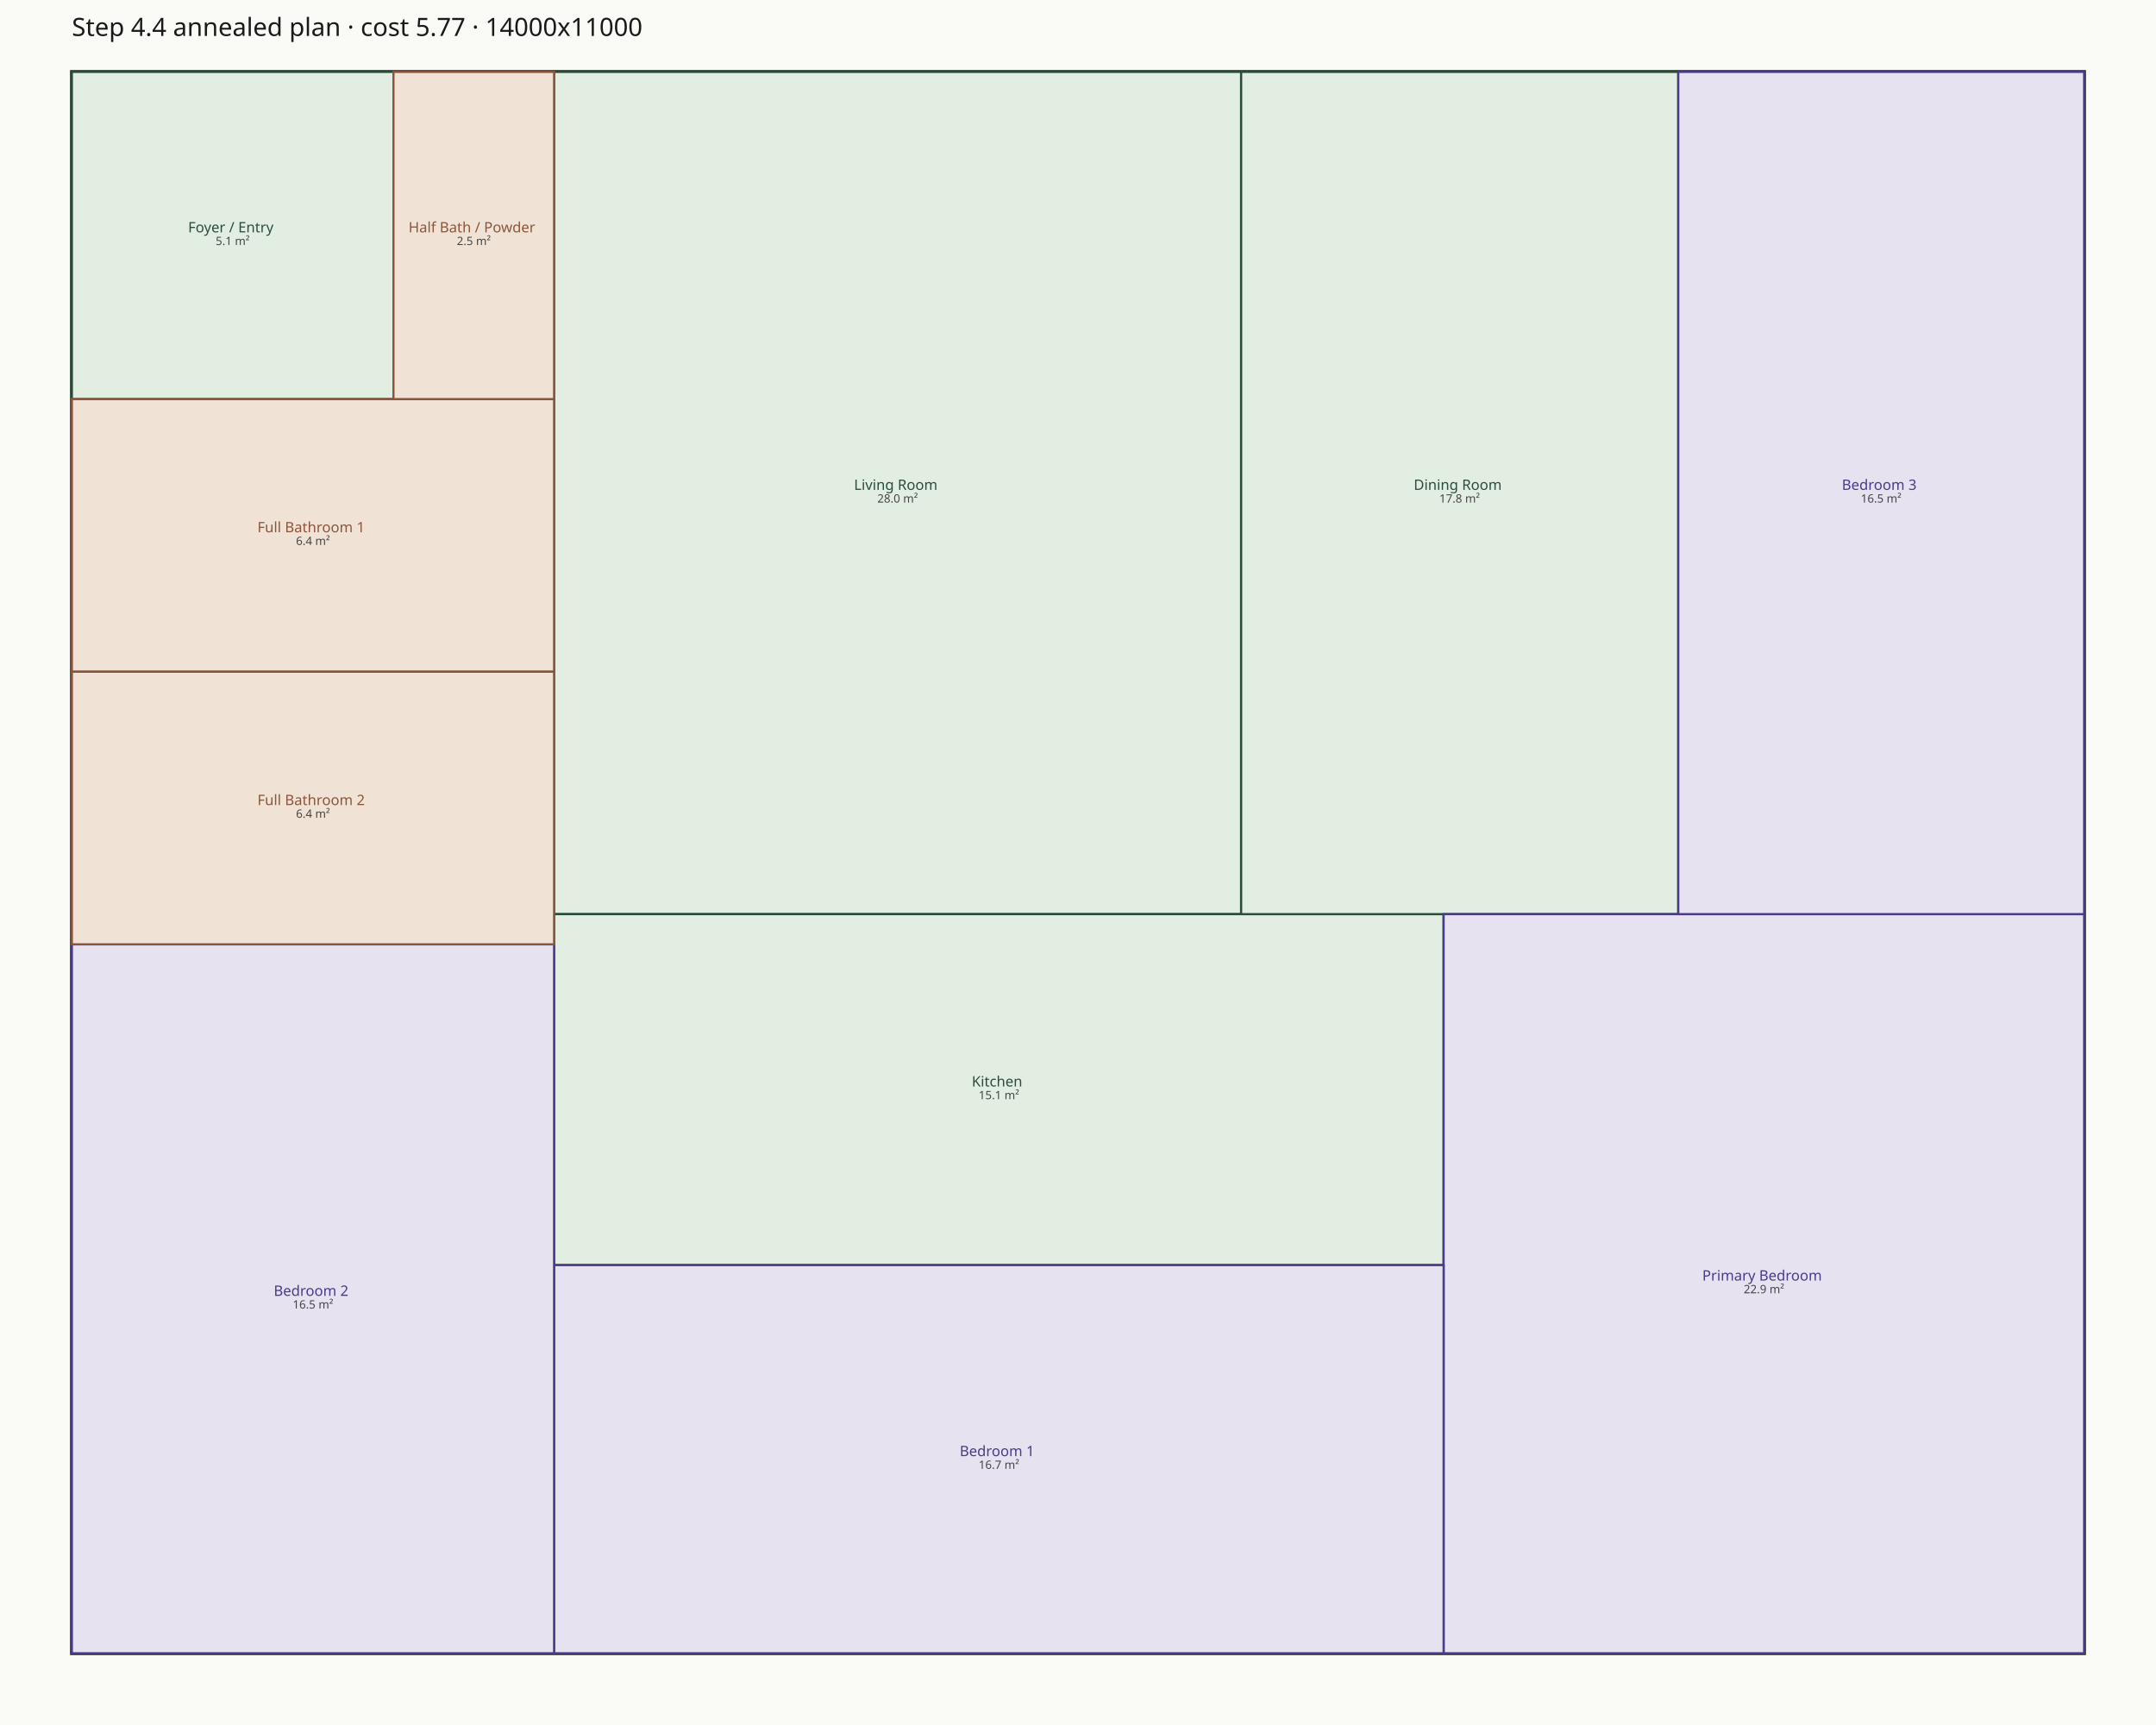
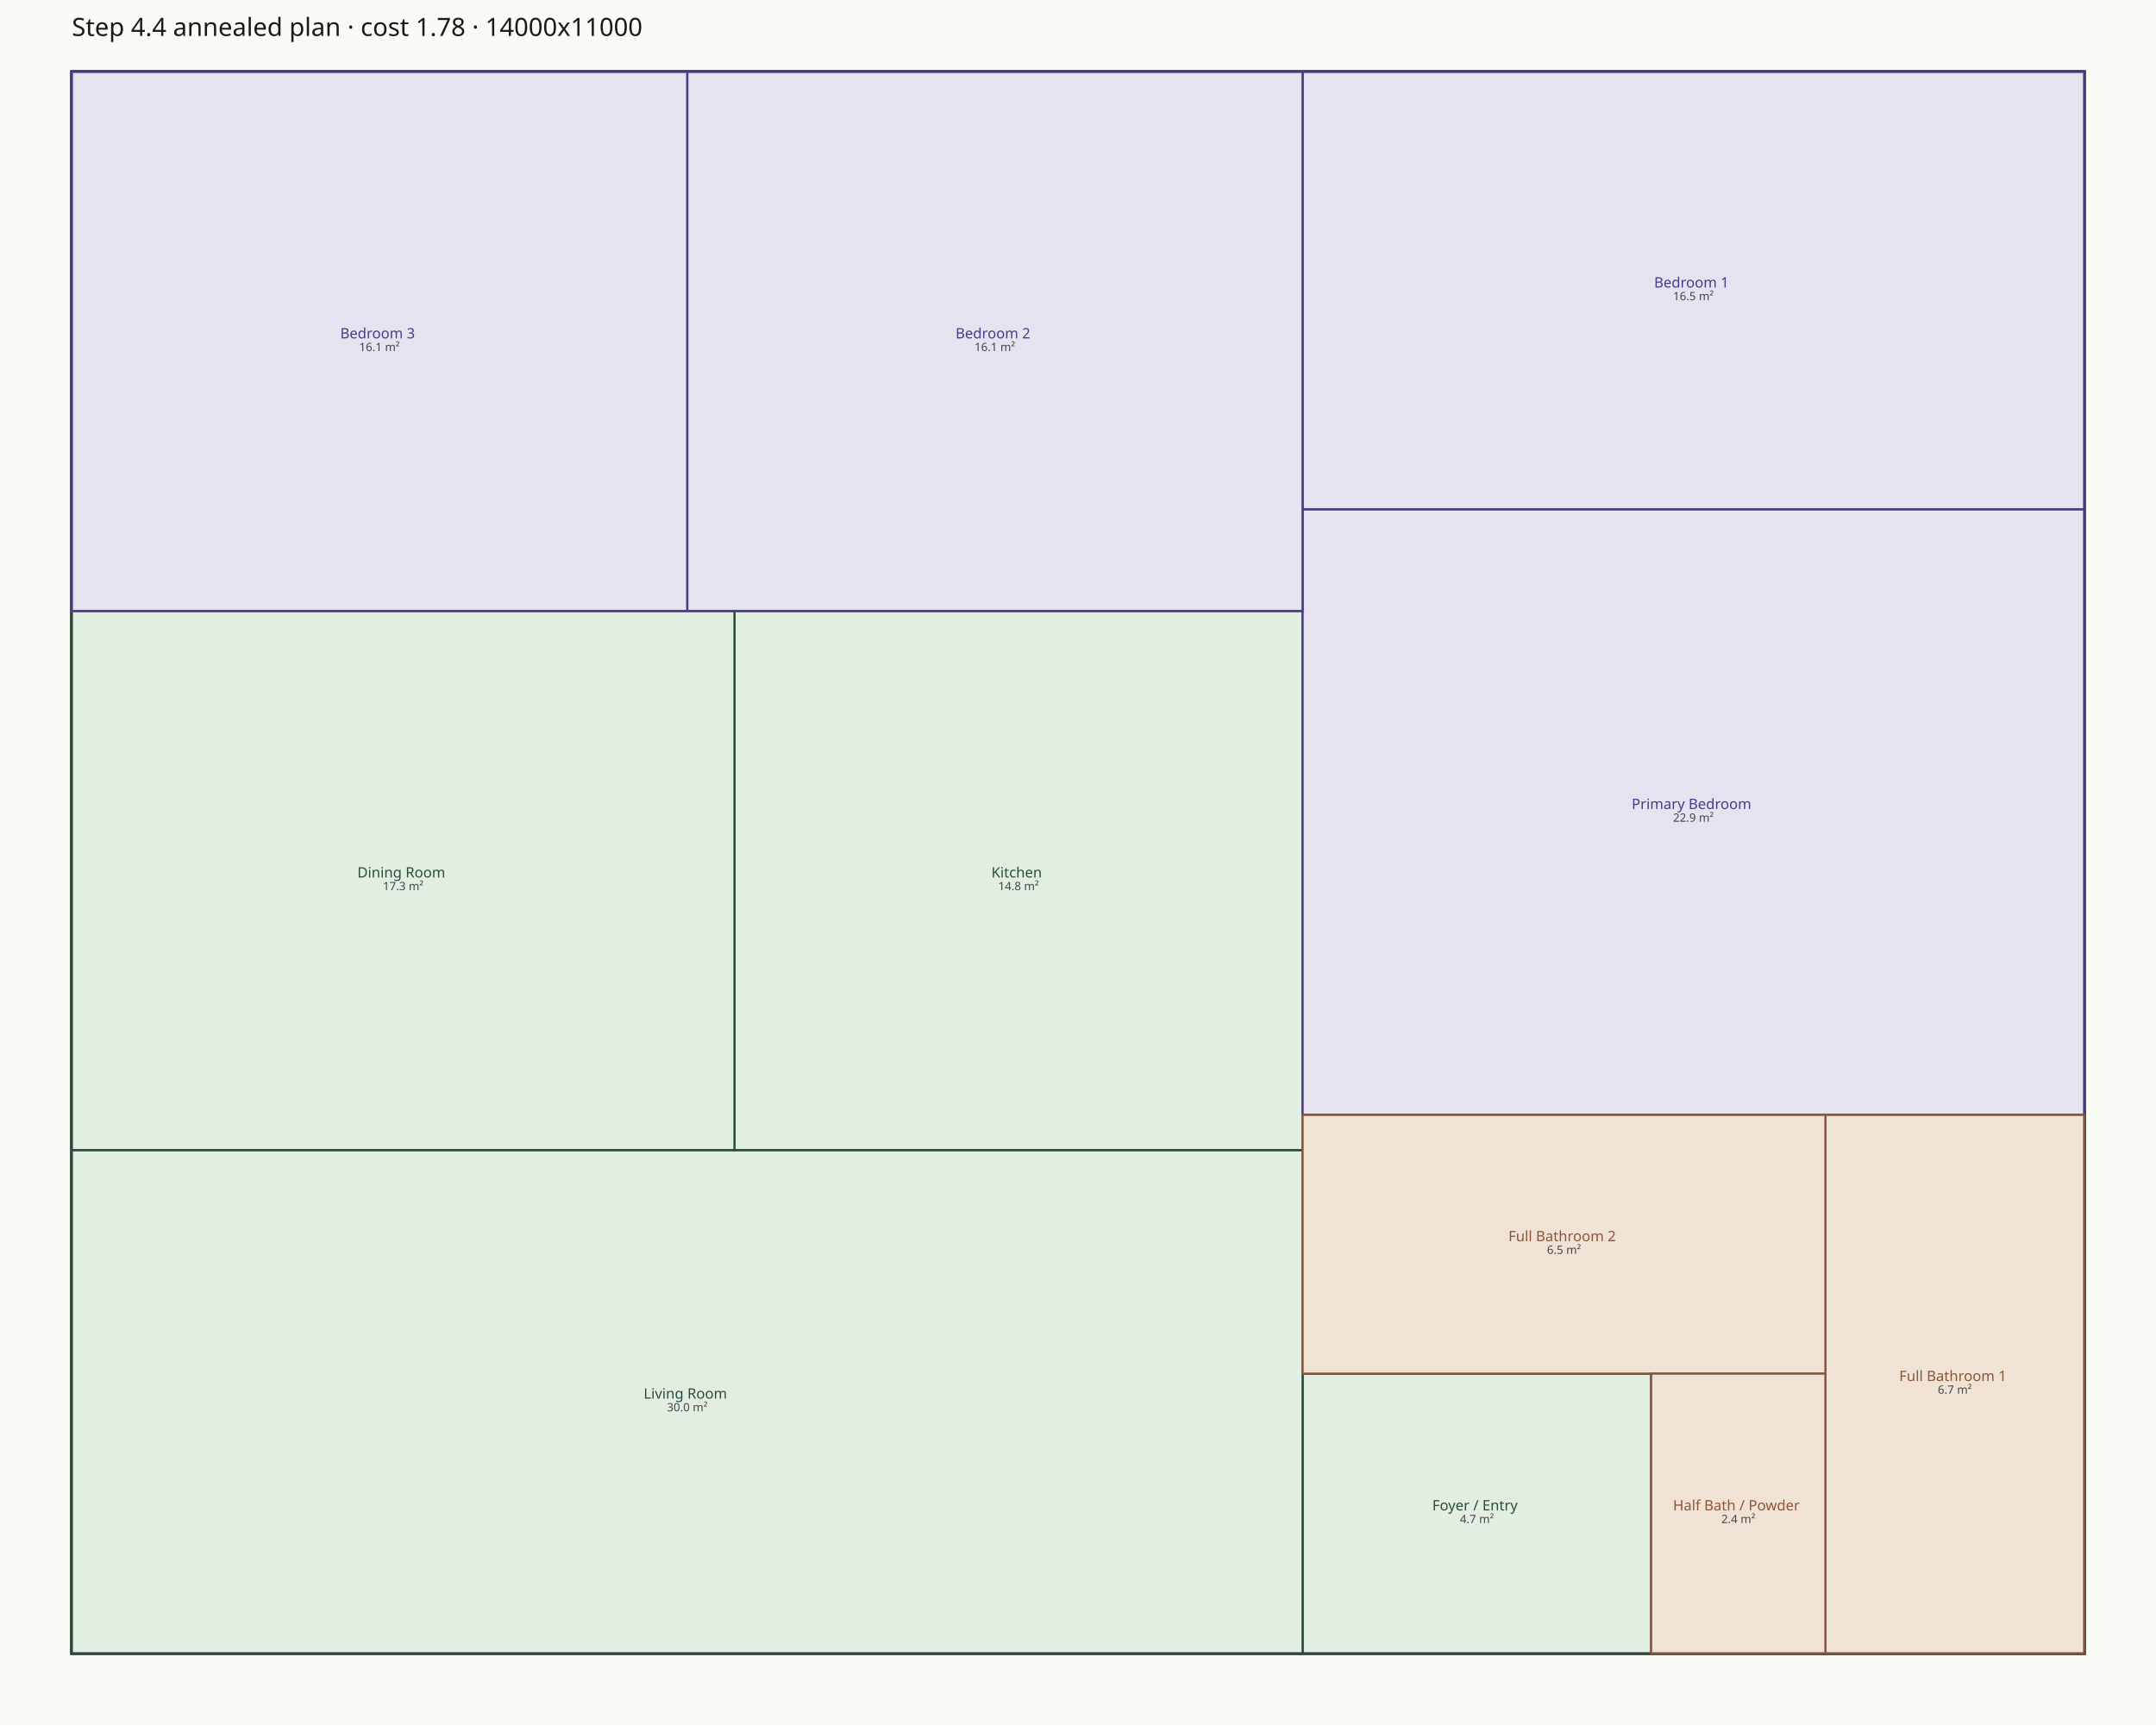
<svg xmlns="http://www.w3.org/2000/svg" width="1200" height="960" viewBox="0 0 1200 960">
  <rect width="100%" height="100%" fill="#fafaf7" />
  <rect x="40.0" y="40.0" width="1120.0" height="880.0" fill="none" stroke="#1a1a1a" stroke-width="2" />
-   <polygon points="40.0,40.0 219.0,40.0 219.0,222.1 40.0,222.1" fill="#e3eee3" stroke="#2a4d3a" stroke-width="1.2" />
-   <g transform="translate(129.5,131.0)">
+   <polygon points="725.0,764.4 919.0,764.4 919.0,920.0 725.0,920.0" fill="#e3eee3" stroke="#2a4d3a" stroke-width="1.2" />
+   <g transform="translate(822.0,842.2)">
    <text text-anchor="middle" dominant-baseline="central" font-family="ui-sans-serif,system-ui" font-size="8.0" fill="#2a4d3a">
      <tspan x="0" dy="-0.6em">Foyer / Entry</tspan>
-       <tspan x="0" dy="1.2em" font-size="6.4" fill="#444">5.1 m²</tspan>
+       <tspan x="0" dy="1.2em" font-size="6.4" fill="#444">4.7 m²</tspan>
    </text>
  </g>
-   <polygon points="308.4,40.0 690.8,40.0 690.8,508.7 308.4,508.7" fill="#e3eee3" stroke="#2a4d3a" stroke-width="1.2" />
-   <g transform="translate(499.6,274.3)">
+   <polygon points="40.0,640.0 725.0,640.0 725.0,920.0 40.0,920.0" fill="#e3eee3" stroke="#2a4d3a" stroke-width="1.2" />
+   <g transform="translate(382.5,780.0)">
    <text text-anchor="middle" dominant-baseline="central" font-family="ui-sans-serif,system-ui" font-size="8.0" fill="#2a4d3a">
      <tspan x="0" dy="-0.6em">Living Room</tspan>
-       <tspan x="0" dy="1.2em" font-size="6.4" fill="#444">28.0 m²</tspan>
+       <tspan x="0" dy="1.2em" font-size="6.4" fill="#444">30.0 m²</tspan>
    </text>
  </g>
-   <polygon points="308.4,508.7 803.5,508.7 803.5,704.0 308.4,704.0" fill="#e3eee3" stroke="#2a4d3a" stroke-width="1.2" />
-   <g transform="translate(556.0,606.3)">
+   <polygon points="408.8,340.0 725.0,340.0 725.0,640.0 408.8,640.0" fill="#e3eee3" stroke="#2a4d3a" stroke-width="1.2" />
+   <g transform="translate(566.9,490.0)">
    <text text-anchor="middle" dominant-baseline="central" font-family="ui-sans-serif,system-ui" font-size="8.0" fill="#2a4d3a">
      <tspan x="0" dy="-0.6em">Kitchen</tspan>
-       <tspan x="0" dy="1.2em" font-size="6.4" fill="#444">15.1 m²</tspan>
+       <tspan x="0" dy="1.2em" font-size="6.4" fill="#444">14.8 m²</tspan>
    </text>
  </g>
-   <polygon points="690.8,40.0 934.1,40.0 934.1,508.7 690.8,508.7" fill="#e3eee3" stroke="#2a4d3a" stroke-width="1.2" />
-   <g transform="translate(812.4,274.3)">
+   <polygon points="40.0,340.0 408.8,340.0 408.8,640.0 40.0,640.0" fill="#e3eee3" stroke="#2a4d3a" stroke-width="1.2" />
+   <g transform="translate(224.4,490.0)">
    <text text-anchor="middle" dominant-baseline="central" font-family="ui-sans-serif,system-ui" font-size="8.0" fill="#2a4d3a">
      <tspan x="0" dy="-0.6em">Dining Room</tspan>
-       <tspan x="0" dy="1.2em" font-size="6.4" fill="#444">17.8 m²</tspan>
+       <tspan x="0" dy="1.2em" font-size="6.4" fill="#444">17.3 m²</tspan>
    </text>
  </g>
-   <polygon points="803.5,508.7 1160.0,508.7 1160.0,920.0 803.5,920.0" fill="#e6e2f0" stroke="#4a3a8a" stroke-width="1.2" />
-   <g transform="translate(981.8,714.3)">
+   <polygon points="725.0,283.4 1160.0,283.4 1160.0,620.4 725.0,620.4" fill="#e6e2f0" stroke="#4a3a8a" stroke-width="1.2" />
+   <g transform="translate(942.5,451.9)">
    <text text-anchor="middle" dominant-baseline="central" font-family="ui-sans-serif,system-ui" font-size="8.0" fill="#4a3a8a">
      <tspan x="0" dy="-0.6em">Primary Bedroom</tspan>
      <tspan x="0" dy="1.2em" font-size="6.4" fill="#444">22.9 m²</tspan>
    </text>
  </g>
-   <polygon points="308.4,704.0 803.5,704.0 803.5,920.0 308.4,920.0" fill="#e6e2f0" stroke="#4a3a8a" stroke-width="1.2" />
-   <g transform="translate(556.0,812.0)">
+   <polygon points="725.0,40.0 1160.0,40.0 1160.0,283.4 725.0,283.4" fill="#e6e2f0" stroke="#4a3a8a" stroke-width="1.2" />
+   <g transform="translate(942.5,161.7)">
    <text text-anchor="middle" dominant-baseline="central" font-family="ui-sans-serif,system-ui" font-size="8.0" fill="#4a3a8a">
      <tspan x="0" dy="-0.6em">Bedroom 1</tspan>
-       <tspan x="0" dy="1.2em" font-size="6.4" fill="#444">16.7 m²</tspan>
-     </text>
-   </g>
-   <polygon points="40.0,525.5 308.4,525.5 308.4,920.0 40.0,920.0" fill="#e6e2f0" stroke="#4a3a8a" stroke-width="1.2" />
-   <g transform="translate(174.2,722.8)">
-     <text text-anchor="middle" dominant-baseline="central" font-family="ui-sans-serif,system-ui" font-size="8.0" fill="#4a3a8a">
-       <tspan x="0" dy="-0.6em">Bedroom 2</tspan>
      <tspan x="0" dy="1.2em" font-size="6.4" fill="#444">16.5 m²</tspan>
    </text>
  </g>
-   <polygon points="934.1,40.0 1160.0,40.0 1160.0,508.7 934.1,508.7" fill="#e6e2f0" stroke="#4a3a8a" stroke-width="1.2" />
-   <g transform="translate(1047.0,274.3)">
+   <polygon points="382.5,40.0 725.0,40.0 725.0,340.0 382.5,340.0" fill="#e6e2f0" stroke="#4a3a8a" stroke-width="1.2" />
+   <g transform="translate(553.7,190.0)">
+     <text text-anchor="middle" dominant-baseline="central" font-family="ui-sans-serif,system-ui" font-size="8.0" fill="#4a3a8a">
+       <tspan x="0" dy="-0.6em">Bedroom 2</tspan>
+       <tspan x="0" dy="1.2em" font-size="6.4" fill="#444">16.1 m²</tspan>
+     </text>
+   </g>
+   <polygon points="40.0,40.0 382.5,40.0 382.5,340.0 40.0,340.0" fill="#e6e2f0" stroke="#4a3a8a" stroke-width="1.2" />
+   <g transform="translate(211.2,190.0)">
    <text text-anchor="middle" dominant-baseline="central" font-family="ui-sans-serif,system-ui" font-size="8.0" fill="#4a3a8a">
      <tspan x="0" dy="-0.6em">Bedroom 3</tspan>
-       <tspan x="0" dy="1.2em" font-size="6.4" fill="#444">16.5 m²</tspan>
+       <tspan x="0" dy="1.2em" font-size="6.4" fill="#444">16.1 m²</tspan>
    </text>
  </g>
-   <polygon points="40.0,222.1 308.4,222.1 308.4,373.8 40.0,373.8" fill="#f0e3d6" stroke="#8a553a" stroke-width="1.2" />
-   <g transform="translate(174.2,297.9)">
+   <polygon points="1016.0,620.4 1160.0,620.4 1160.0,920.0 1016.0,920.0" fill="#f0e3d6" stroke="#8a553a" stroke-width="1.2" />
+   <g transform="translate(1088.0,770.2)">
    <text text-anchor="middle" dominant-baseline="central" font-family="ui-sans-serif,system-ui" font-size="8.0" fill="#8a553a">
      <tspan x="0" dy="-0.6em">Full Bathroom 1</tspan>
-       <tspan x="0" dy="1.2em" font-size="6.4" fill="#444">6.4 m²</tspan>
+       <tspan x="0" dy="1.2em" font-size="6.4" fill="#444">6.7 m²</tspan>
    </text>
  </g>
-   <polygon points="40.0,373.8 308.4,373.8 308.4,525.5 40.0,525.5" fill="#f0e3d6" stroke="#8a553a" stroke-width="1.2" />
-   <g transform="translate(174.2,449.7)">
+   <polygon points="725.0,620.4 1016.0,620.4 1016.0,764.4 725.0,764.4" fill="#f0e3d6" stroke="#8a553a" stroke-width="1.2" />
+   <g transform="translate(870.5,692.4)">
    <text text-anchor="middle" dominant-baseline="central" font-family="ui-sans-serif,system-ui" font-size="8.0" fill="#8a553a">
      <tspan x="0" dy="-0.6em">Full Bathroom 2</tspan>
-       <tspan x="0" dy="1.2em" font-size="6.4" fill="#444">6.4 m²</tspan>
+       <tspan x="0" dy="1.2em" font-size="6.4" fill="#444">6.5 m²</tspan>
    </text>
  </g>
-   <polygon points="219.0,40.0 308.4,40.0 308.4,222.1 219.0,222.1" fill="#f0e3d6" stroke="#8a553a" stroke-width="1.2" />
-   <g transform="translate(263.7,131.0)">
+   <polygon points="919.0,764.4 1016.0,764.4 1016.0,920.0 919.0,920.0" fill="#f0e3d6" stroke="#8a553a" stroke-width="1.2" />
+   <g transform="translate(967.5,842.2)">
    <text text-anchor="middle" dominant-baseline="central" font-family="ui-sans-serif,system-ui" font-size="8.0" fill="#8a553a">
      <tspan x="0" dy="-0.6em">Half Bath / Powder</tspan>
-       <tspan x="0" dy="1.2em" font-size="6.4" fill="#444">2.5 m²</tspan>
+       <tspan x="0" dy="1.2em" font-size="6.4" fill="#444">2.4 m²</tspan>
    </text>
  </g>
-   <text x="40.0" y="20.0" font-family="ui-sans-serif,system-ui" font-size="14" fill="#1a1a1a">Step 4.4 annealed plan · cost 5.77 · 14000x11000</text>
+   <text x="40.0" y="20.0" font-family="ui-sans-serif,system-ui" font-size="14" fill="#1a1a1a">Step 4.4 annealed plan · cost 1.78 · 14000x11000</text>
</svg>
